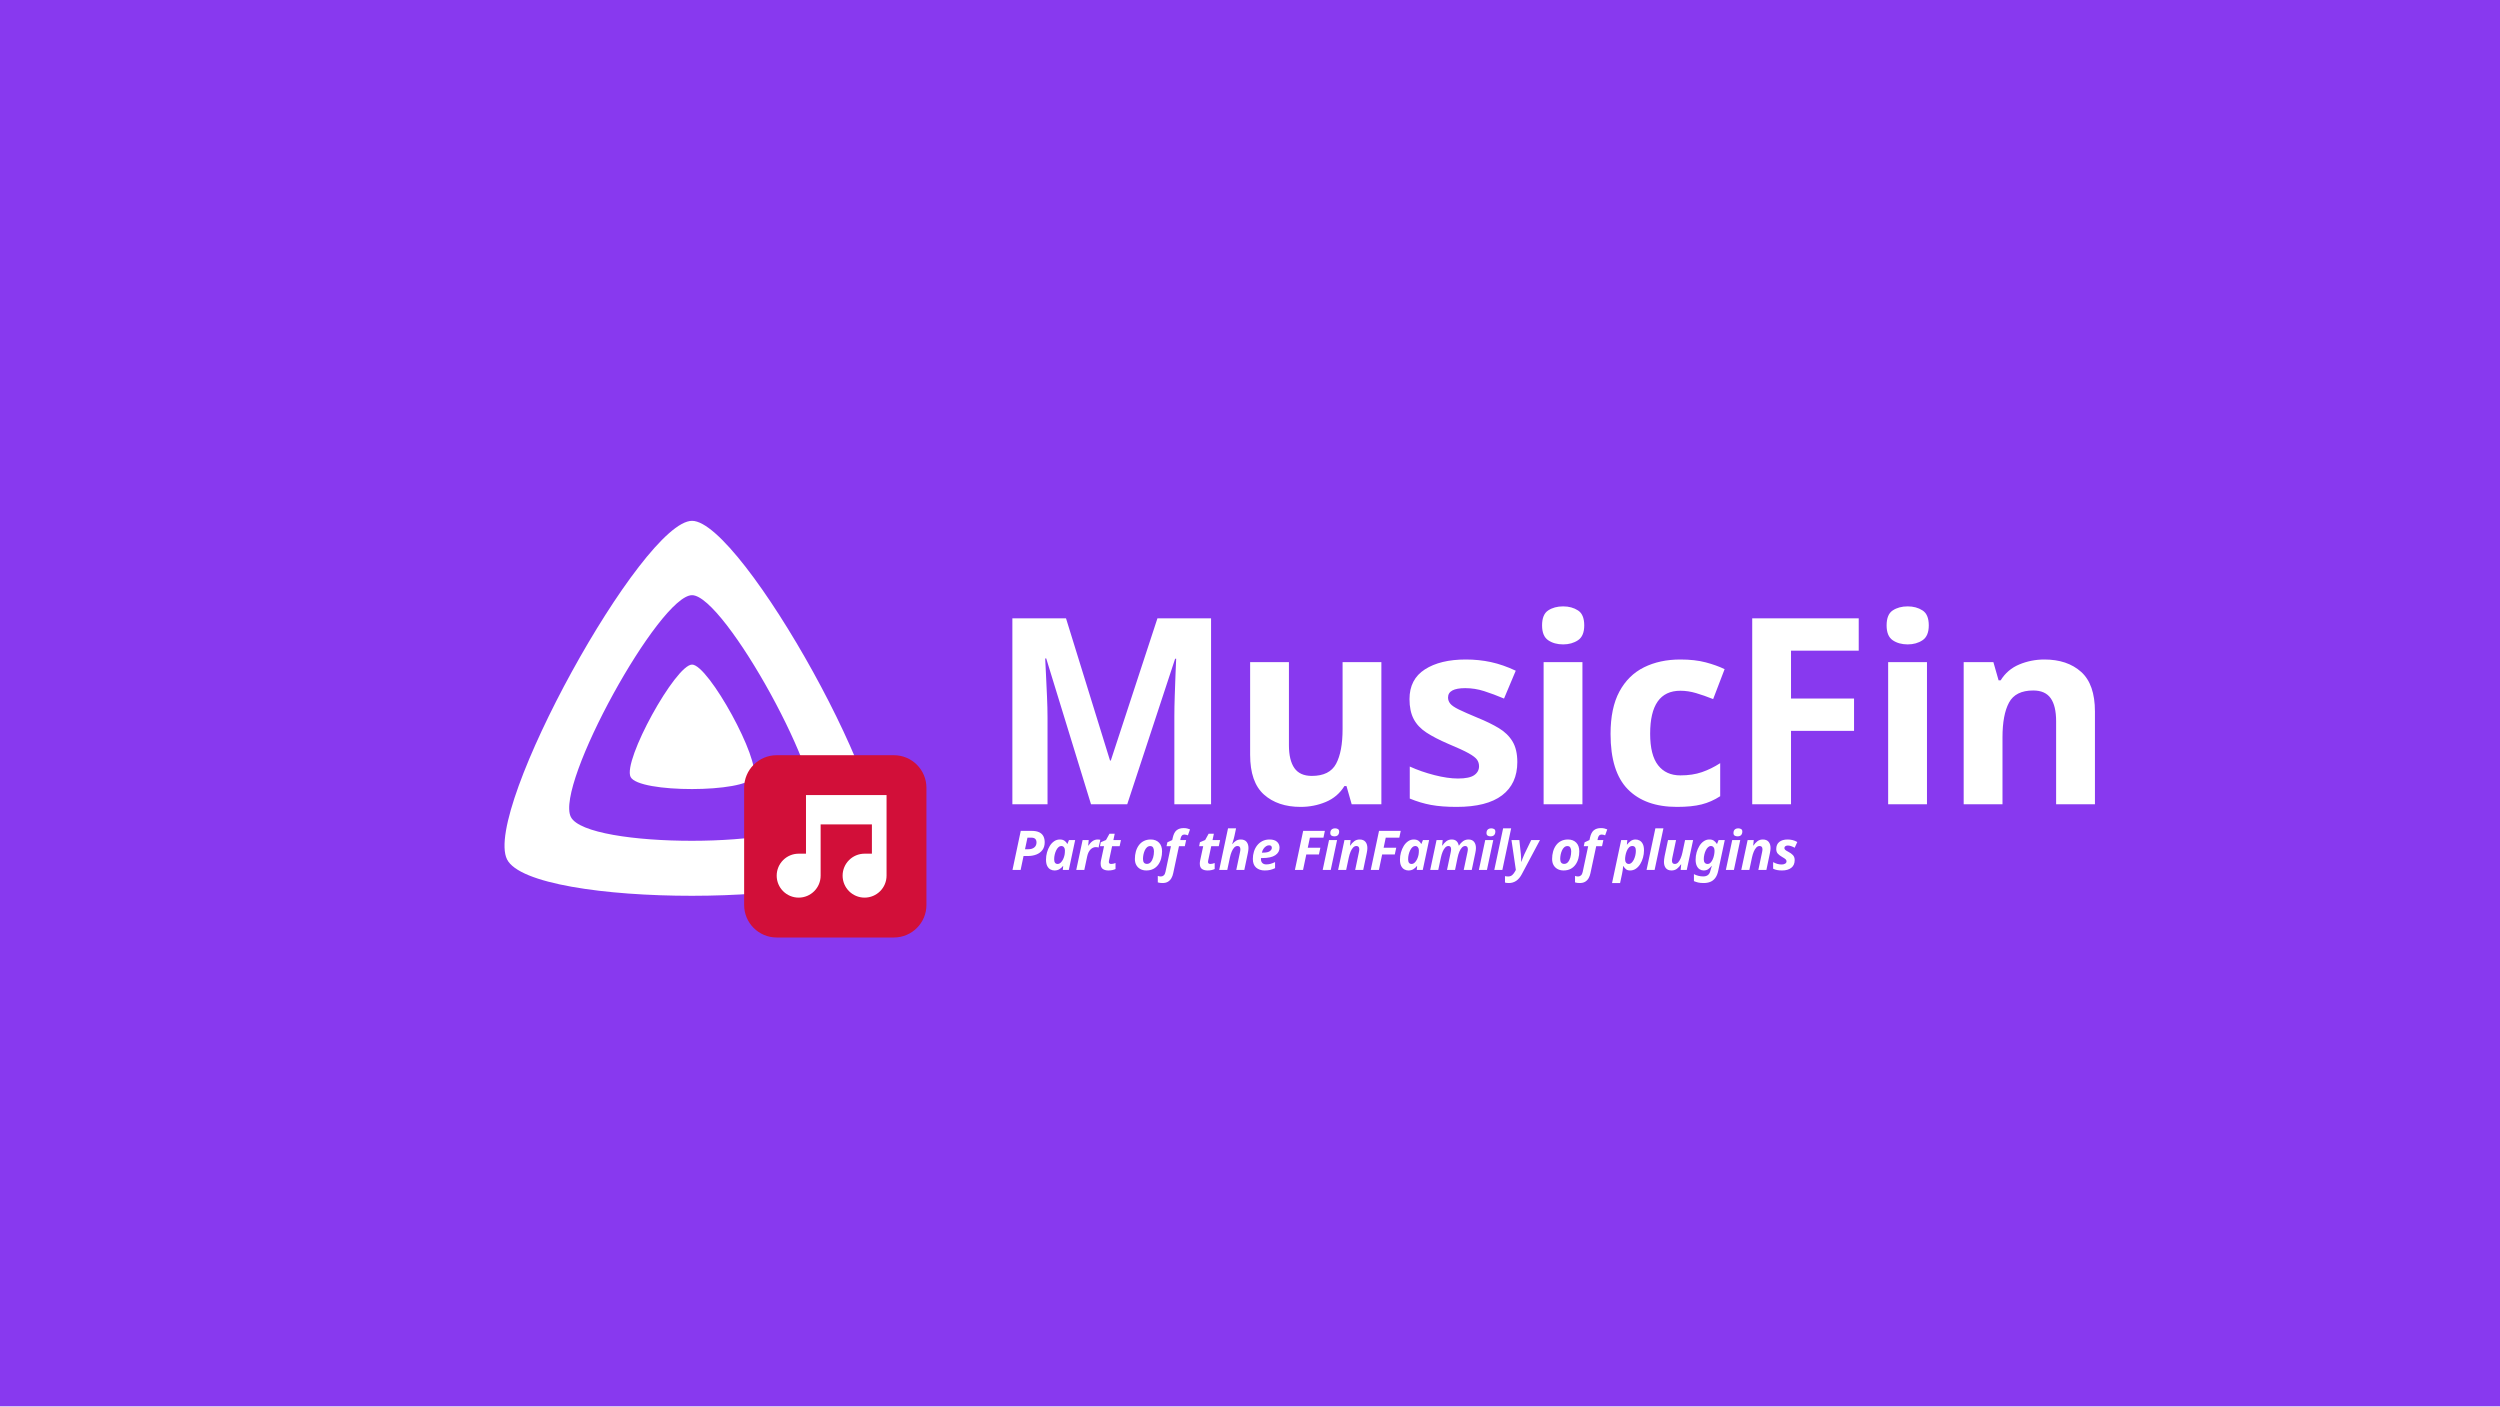
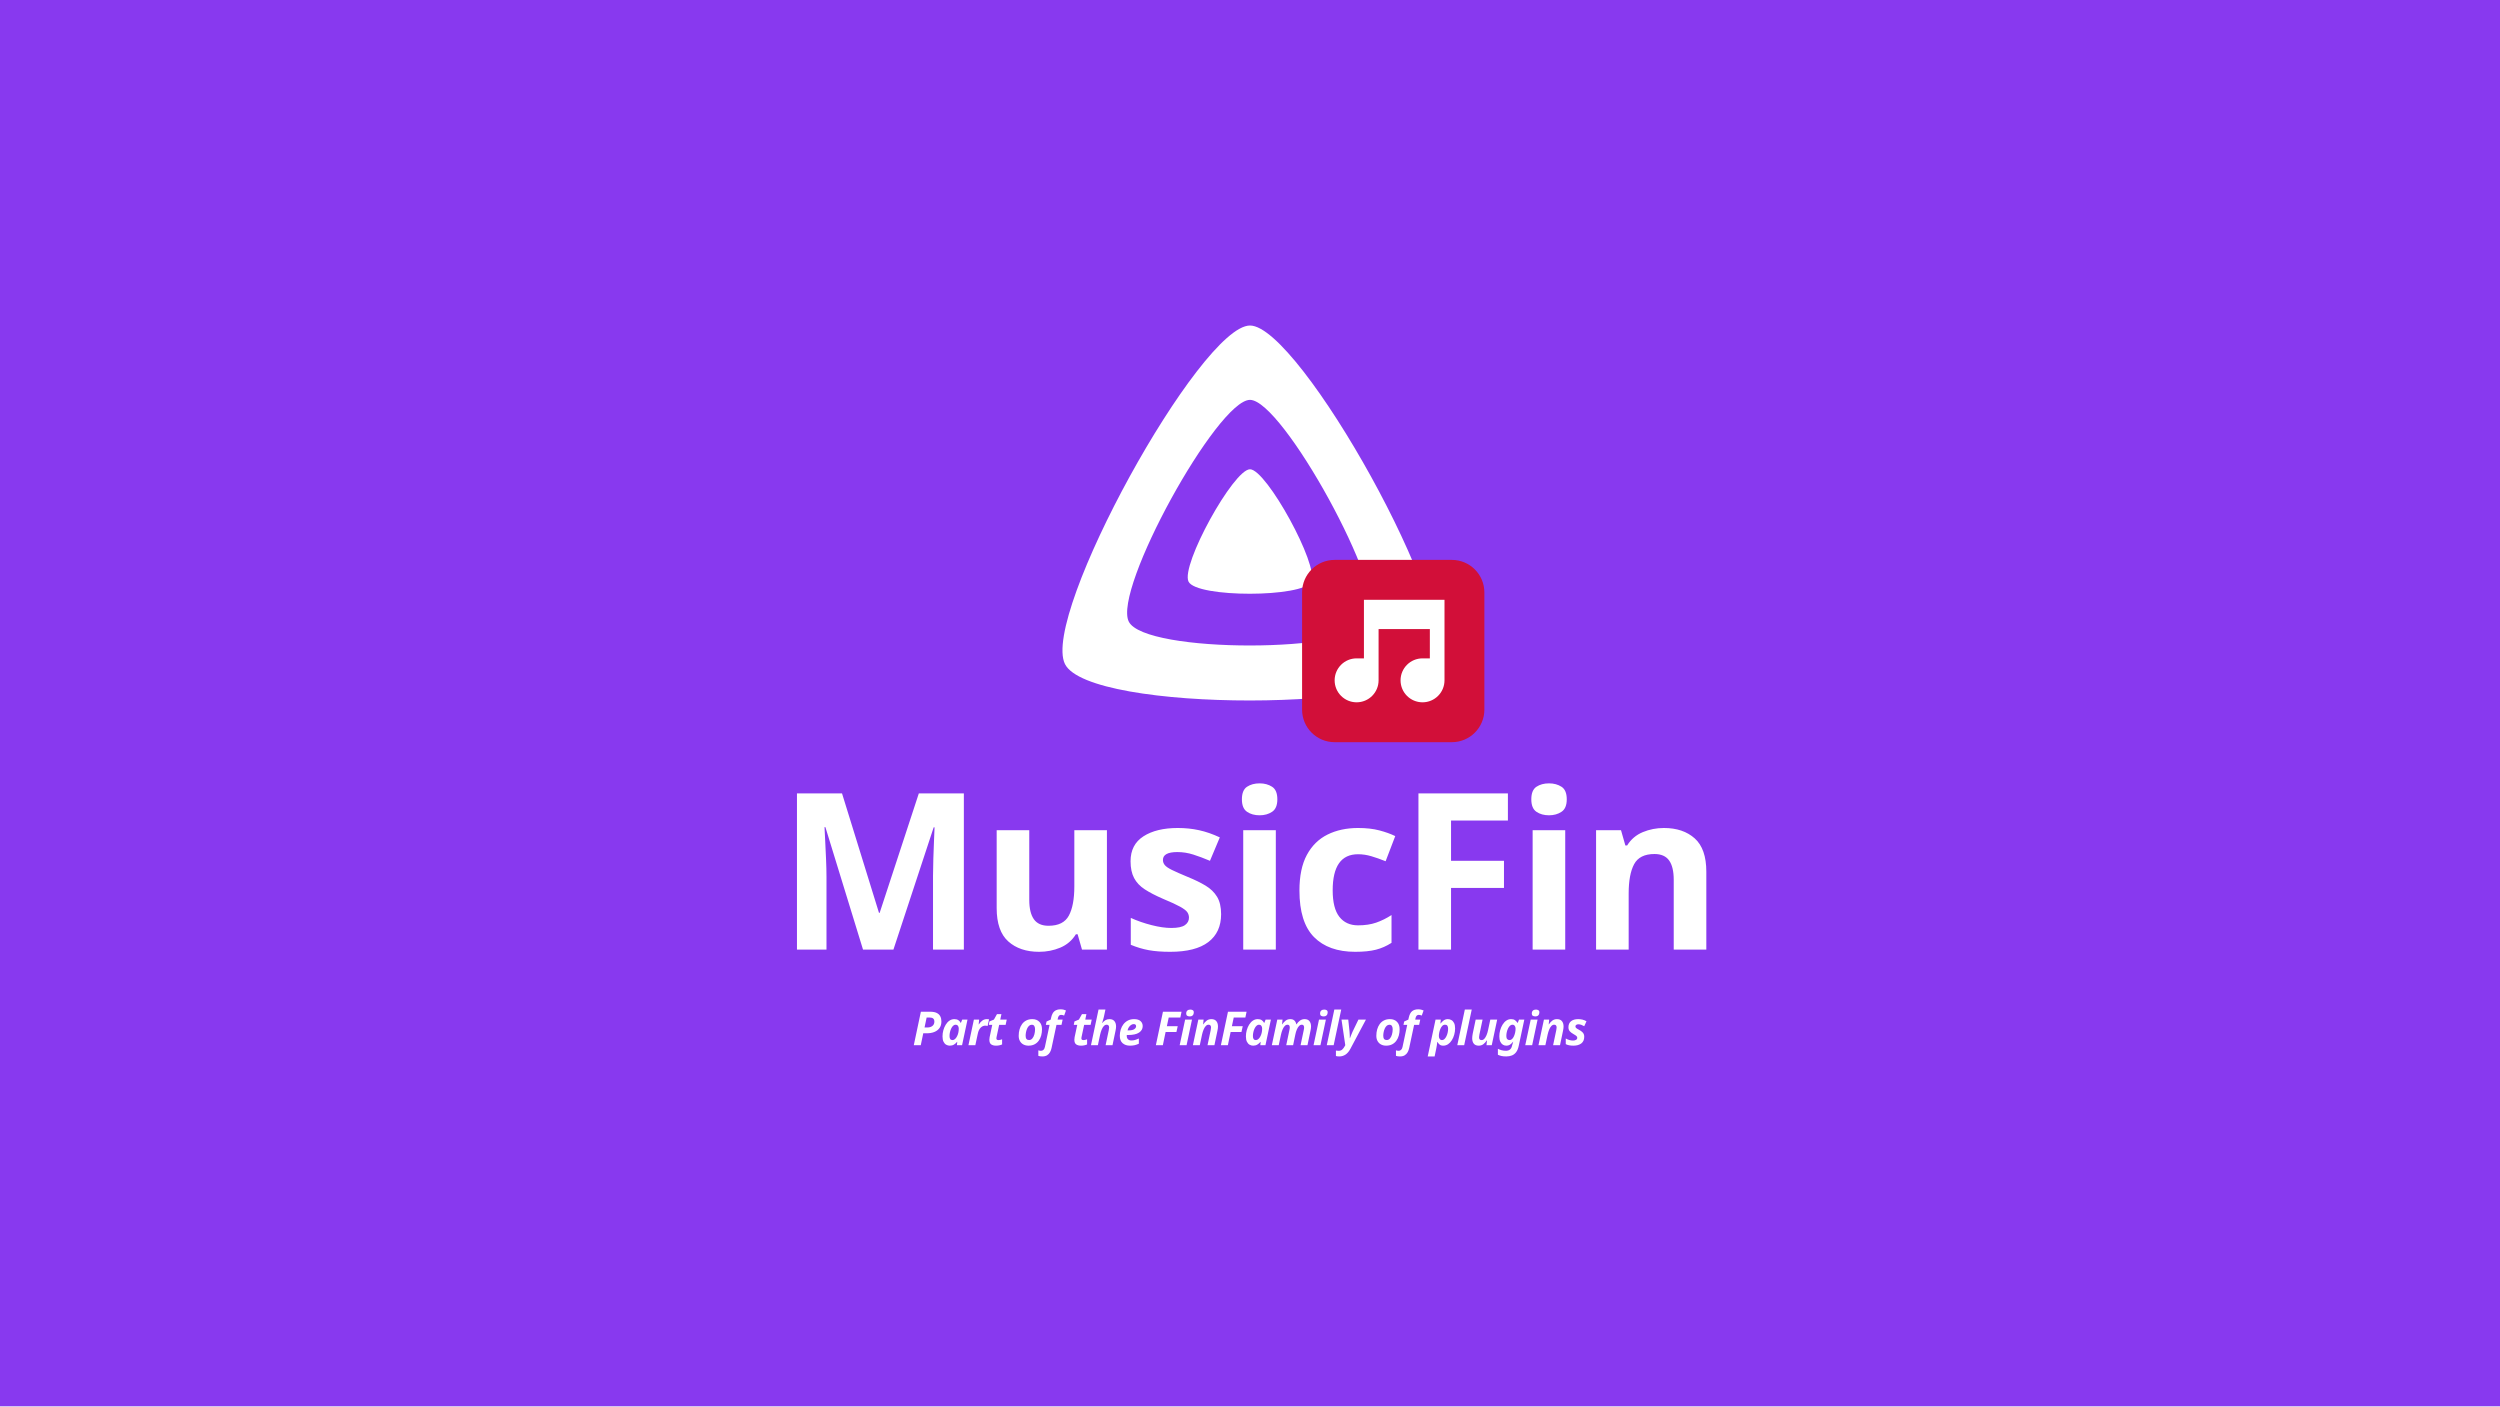
<svg xmlns="http://www.w3.org/2000/svg" width="1920" height="1080" viewBox="0 0 1920 1080">
  <defs>
    <style type="text/css">
      .title {
        font-family: "Nunito", "Quicksand", "Comfortaa", "Arial Rounded MT Bold", ui-rounded, sans-serif;
        font-weight: 700;
-         font-size: 200px;
+         font-size: 168px;
        fill: #ffffff;
        letter-spacing: -0.015em;
      }
      .tagline {
        font-family: "Nunito", "Quicksand", "Comfortaa", "Arial Rounded MT Bold", ui-rounded, sans-serif;
        font-weight: 700;
        font-style: italic;
-         font-size: 42px;
+         font-size: 36px;
        fill: #ffffff;
        letter-spacing: -0.015em;
      }
    </style>
  </defs>
  <rect width="1920" height="1080" fill="#8839ef" />
-   <g transform="translate(960, 540)">
-     <g transform="translate(-628.50, -200.00)">
-       <g transform="translate(-40.00, -40.00) scale(10.0)">
+   <g transform="translate(960, 530)">
+     <g transform="translate(-200, -340)">
+       <g transform="translate(-40, -40) scale(10)">
        <rect width="40" height="40" x="4" y="4" rx="4" fill="#8839ef" />
        <path fill="#ffffff" d="M 24 10 C 20.19 10 7.92 32.24 9.79 36 C 11.66 39.75 36.36 39.71 38.21 36 C 40.25 32.29 27.81 10 24 10 Z M 33.31 32.74 C 32.1 35.17 15.92 35.2 14.69 32.74 C 13.46 30.28 21.5 15.71 24 15.71 C 26.5 15.71 34.52 30.31 33.31 32.74 Z M 24 21.04 C 22.74 21.04 18.66 28.42 19.28 29.67 C 19.9 30.92 28.1 30.9 28.71 29.67 C 29.32 28.44 25.26 21.04 24 21.04 Z" />
        <rect width="14" height="14" x="28" y="28" rx="2.5" fill="#d20f39" />
        <path fill="#ffffff" transform="translate(30.5, 30.5) scale(0.5625)" d="M15 1H4V9H3C1.343 9 0 10.343 0 12C0 13.657 1.343 15 3 15C4.657 15 6 13.657 6 12V5H13V9H12C10.343 9 9 10.343 9 12C9 13.657 10.343 15 12 15C13.657 15 15 13.657 15 12V1Z" />
      </g>
-       <text class="title" x="428.00" y="122.50" dominant-baseline="hanging">MusicFin</text>
-       <text class="tagline" x="445.00" y="295.50" dominant-baseline="hanging">Part of the FinFamily of plugins</text>
    </g>
+     <text class="title" text-anchor="middle" dominant-baseline="middle" x="0" y="140">MusicFin</text>
+     <text class="tagline" text-anchor="middle" dominant-baseline="middle" x="0" y="260">Part of the FinFamily of plugins</text>
  </g>
</svg>
